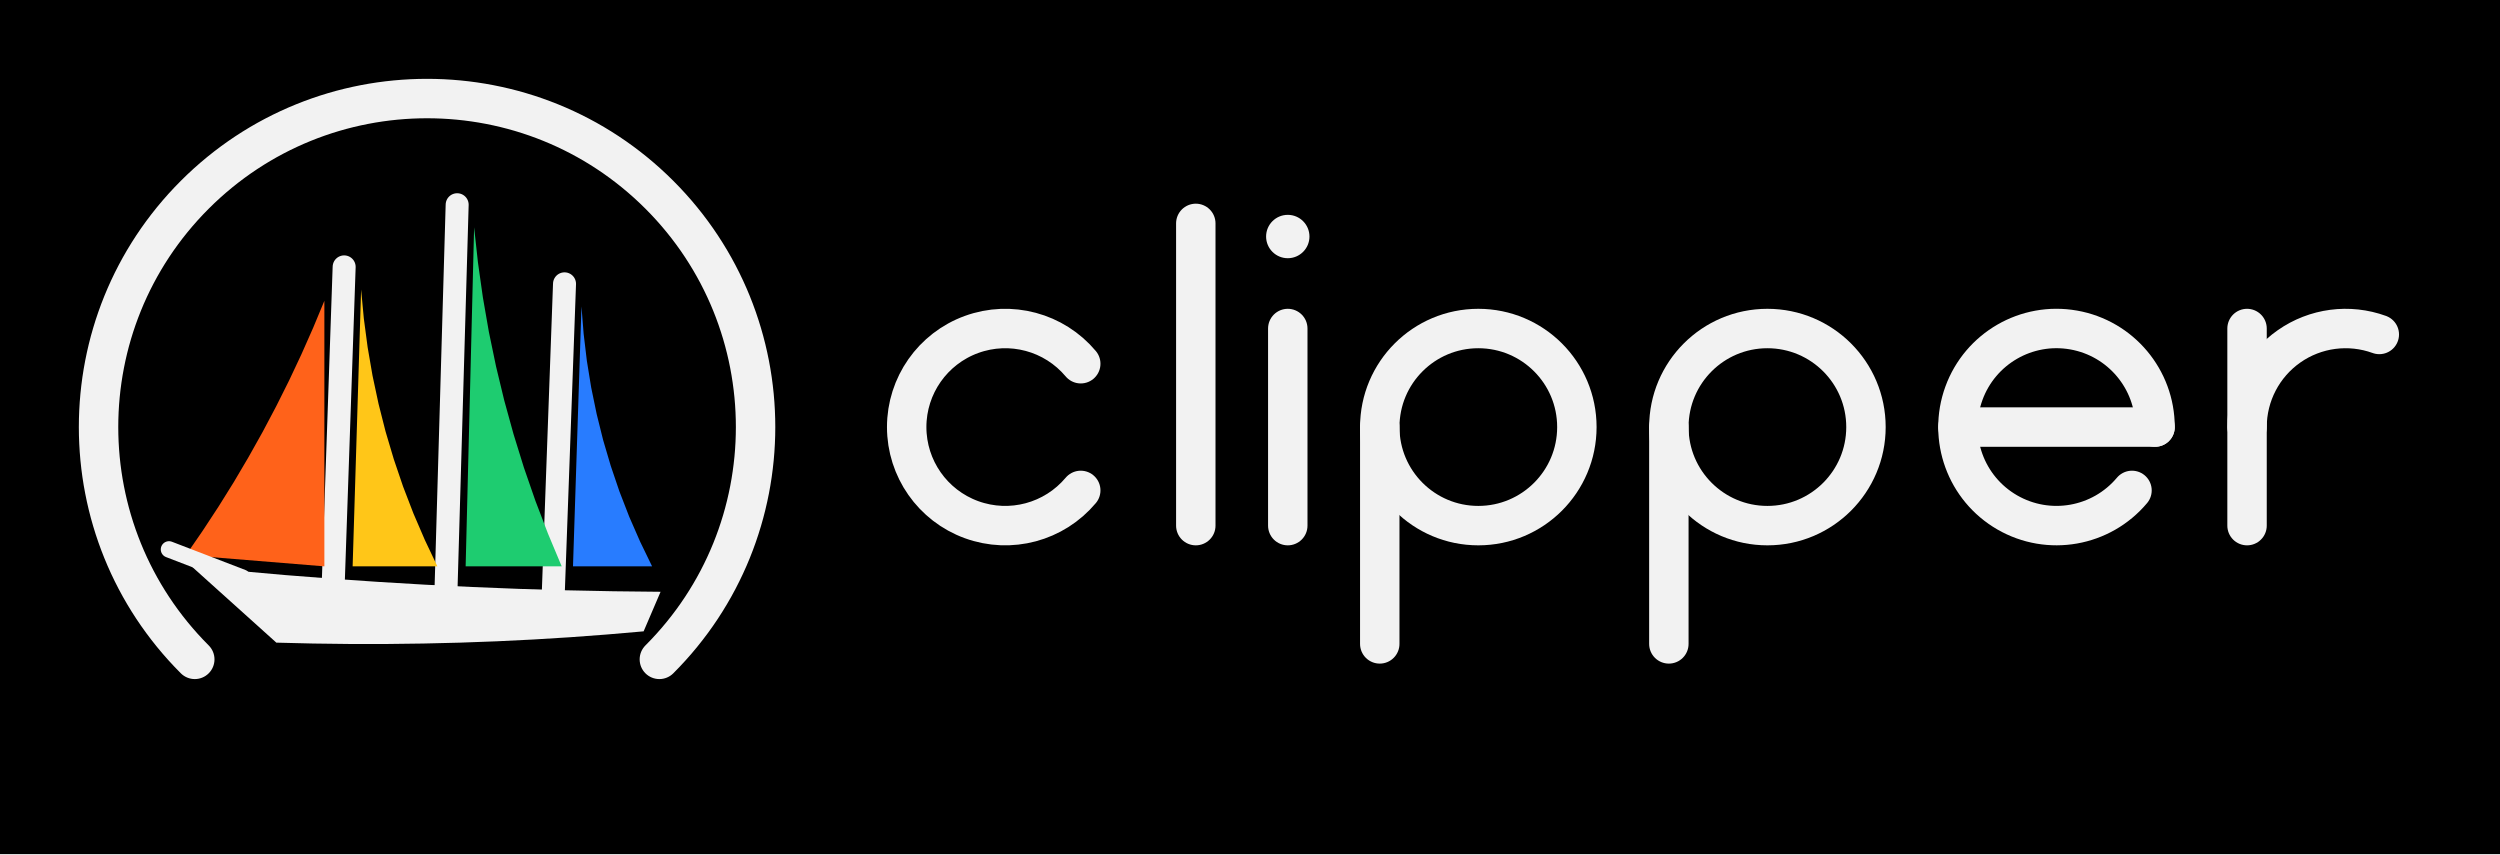
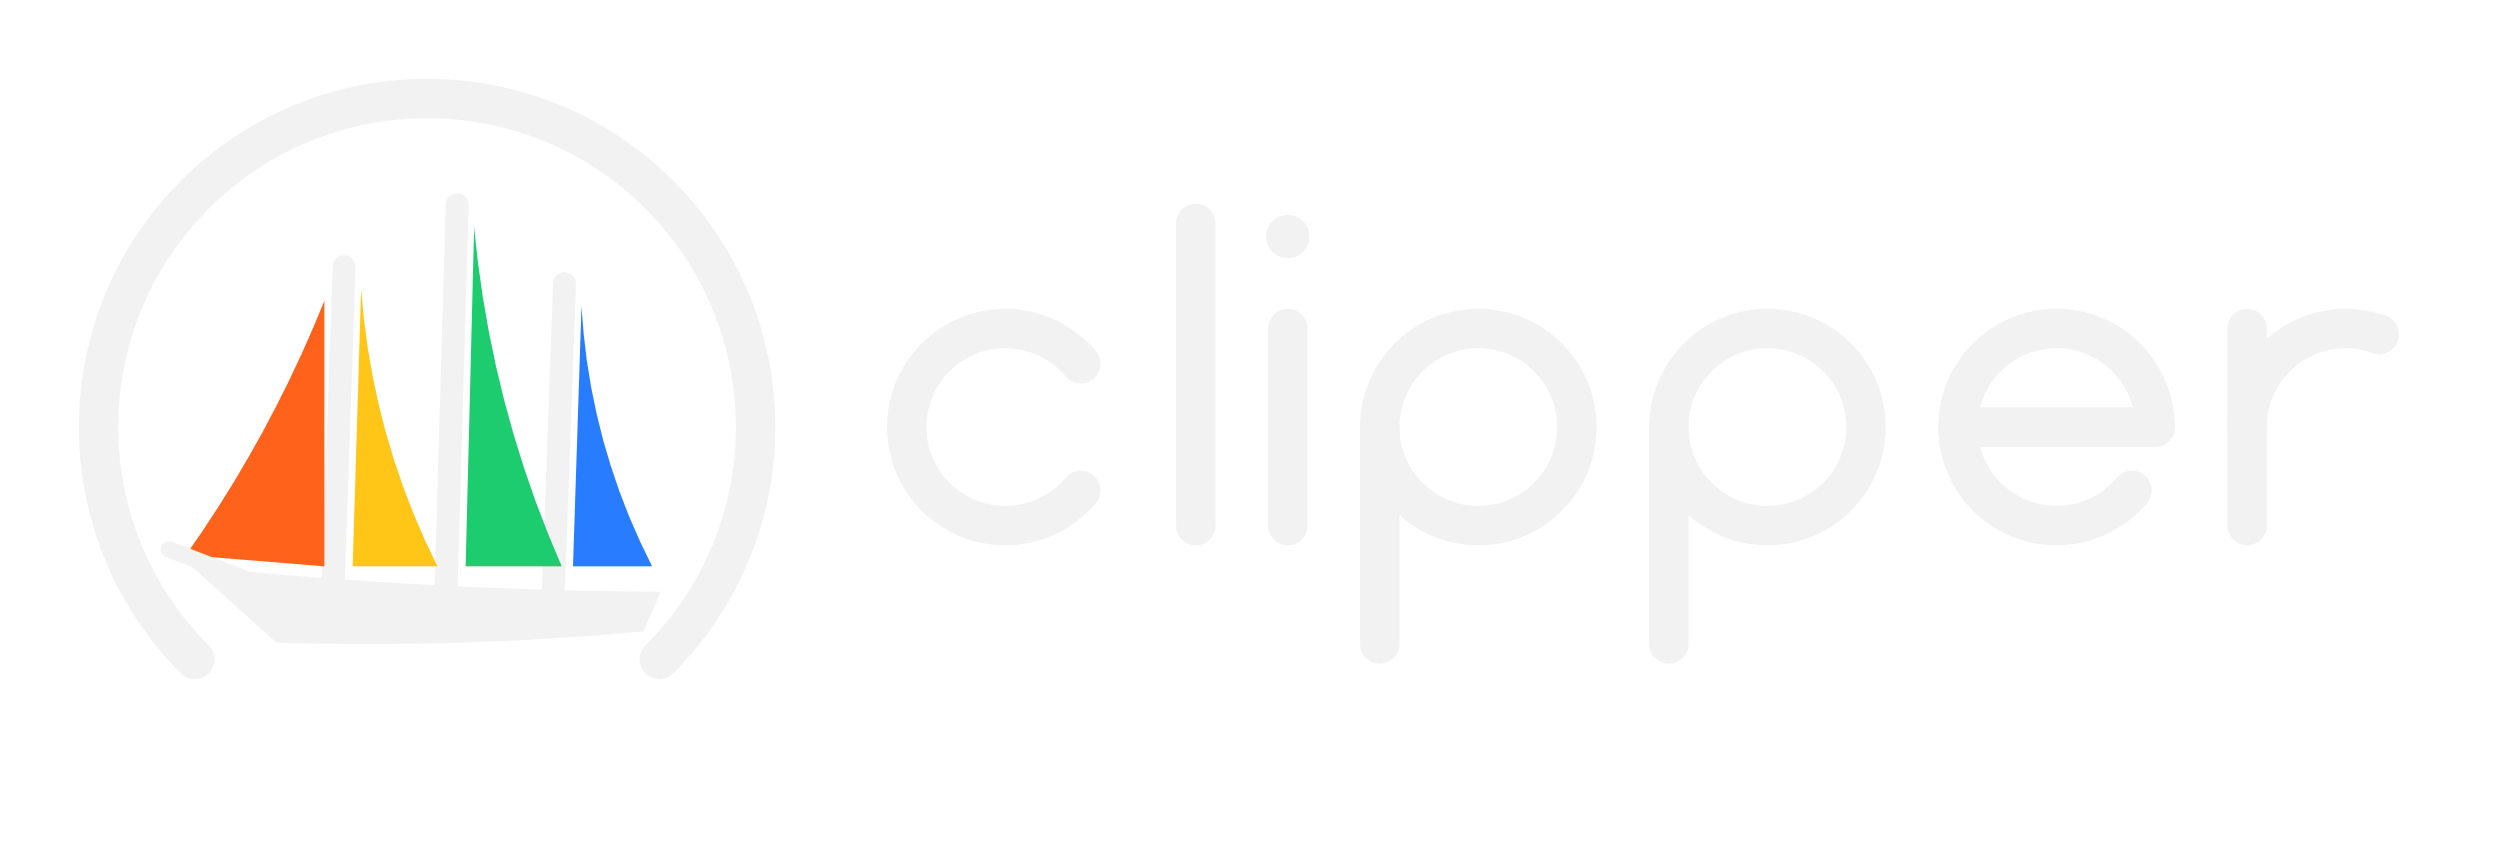
<svg xmlns="http://www.w3.org/2000/svg" viewBox="0 0 761 260" width="761" height="260" role="img" aria-label="Clipper">
-   <rect width="761" height="260" fill="#000" />
  <path d="M59.29 200.71 A100.00 100.00 0 1 1 200.71 200.71" fill="none" stroke="#F2F2F2" stroke-width="12" stroke-linecap="round" />
  <line x1="101.32" y1="181.00" x2="104.76" y2="81.24" stroke="#F2F2F2" stroke-width="7" stroke-linecap="round" />
  <line x1="135.72" y1="181.00" x2="139.16" y2="62.32" stroke="#F2F2F2" stroke-width="7" stroke-linecap="round" />
  <line x1="168.40" y1="181.00" x2="171.84" y2="86.40" stroke="#F2F2F2" stroke-width="7" stroke-linecap="round" />
  <polygon points="109.92,88.12 110.75,96.96 111.91,105.71 113.40,114.36 115.23,122.93 117.38,131.40 119.87,139.78 122.69,148.08 125.84,156.27 129.33,164.38 133.14,172.40 107.34,172.40" fill="#FFC618" />
  <polygon points="144.32,69.20 145.49,79.91 146.99,90.53 148.82,101.06 150.99,111.51 153.49,121.88 156.32,132.15 159.48,142.34 162.98,152.45 166.82,162.47 170.98,172.40 141.74,172.40" fill="#1ECC70" />
  <polygon points="177.00,93.28 177.66,101.60 178.64,109.83 179.96,117.96 181.62,126.01 183.60,133.97 185.92,141.83 188.56,149.61 191.54,157.30 194.86,164.89 198.50,172.40 174.42,172.40" fill="#287CFF" />
  <polygon points="98.74,91.56 98.74,172.40 56.60,168.96 61.63,161.66 66.48,154.27 71.15,146.78 75.63,139.18 79.94,131.49 84.06,123.70 88.00,115.82 91.76,107.83 95.34,99.74" fill="#FF621A" />
  <line x1="73.80" y1="175.84" x2="51.44" y2="167.24" stroke="#F2F2F2" stroke-width="5" stroke-linecap="round" />
  <polygon points="58.32,172.40 72.56,173.79 86.81,175.05 101.07,176.16 115.33,177.14 129.61,177.99 143.89,178.69 158.17,179.26 172.47,179.69 186.77,179.98 201.08,180.14 195.92,192.18 184.76,193.14 173.59,193.97 162.42,194.66 151.25,195.21 140.07,195.62 128.89,195.89 117.70,196.03 106.51,196.03 95.32,195.89 84.12,195.62" fill="#F2F2F2" />
  <path d="M328.98 149.28 A30.00 30.00 0 1 1 328.98 110.72" fill="none" stroke="#F2F2F2" stroke-width="12" stroke-linecap="round" />
  <line x1="364.00" y1="68.00" x2="364.00" y2="160.00" stroke="#F2F2F2" stroke-width="12" stroke-linecap="round" />
  <line x1="392.00" y1="100.00" x2="392.00" y2="160.00" stroke="#F2F2F2" stroke-width="12" stroke-linecap="round" />
  <circle cx="392.00" cy="72.00" r="6.60" fill="#F2F2F2" />
  <circle cx="450.00" cy="130.00" r="30.00" fill="none" stroke="#F2F2F2" stroke-width="12" />
  <line x1="420.00" y1="130.00" x2="420.00" y2="196.00" stroke="#F2F2F2" stroke-width="12" stroke-linecap="round" />
  <circle cx="538.00" cy="130.00" r="30.00" fill="none" stroke="#F2F2F2" stroke-width="12" />
  <line x1="508.00" y1="130.00" x2="508.00" y2="196.00" stroke="#F2F2F2" stroke-width="12" stroke-linecap="round" />
  <path d="M648.98 149.28 A30.00 30.00 0 1 1 656.00 130.00" fill="none" stroke="#F2F2F2" stroke-width="12" stroke-linecap="round" />
  <line x1="596.00" y1="130.00" x2="656.00" y2="130.00" stroke="#F2F2F2" stroke-width="12" stroke-linecap="round" />
  <line x1="684.00" y1="100.00" x2="684.00" y2="160.00" stroke="#F2F2F2" stroke-width="12" stroke-linecap="round" />
  <path d="M684.00 130.00 A30.00 30.00 0 0 1 724.26 101.81" fill="none" stroke="#F2F2F2" stroke-width="12" stroke-linecap="round" />
</svg>
